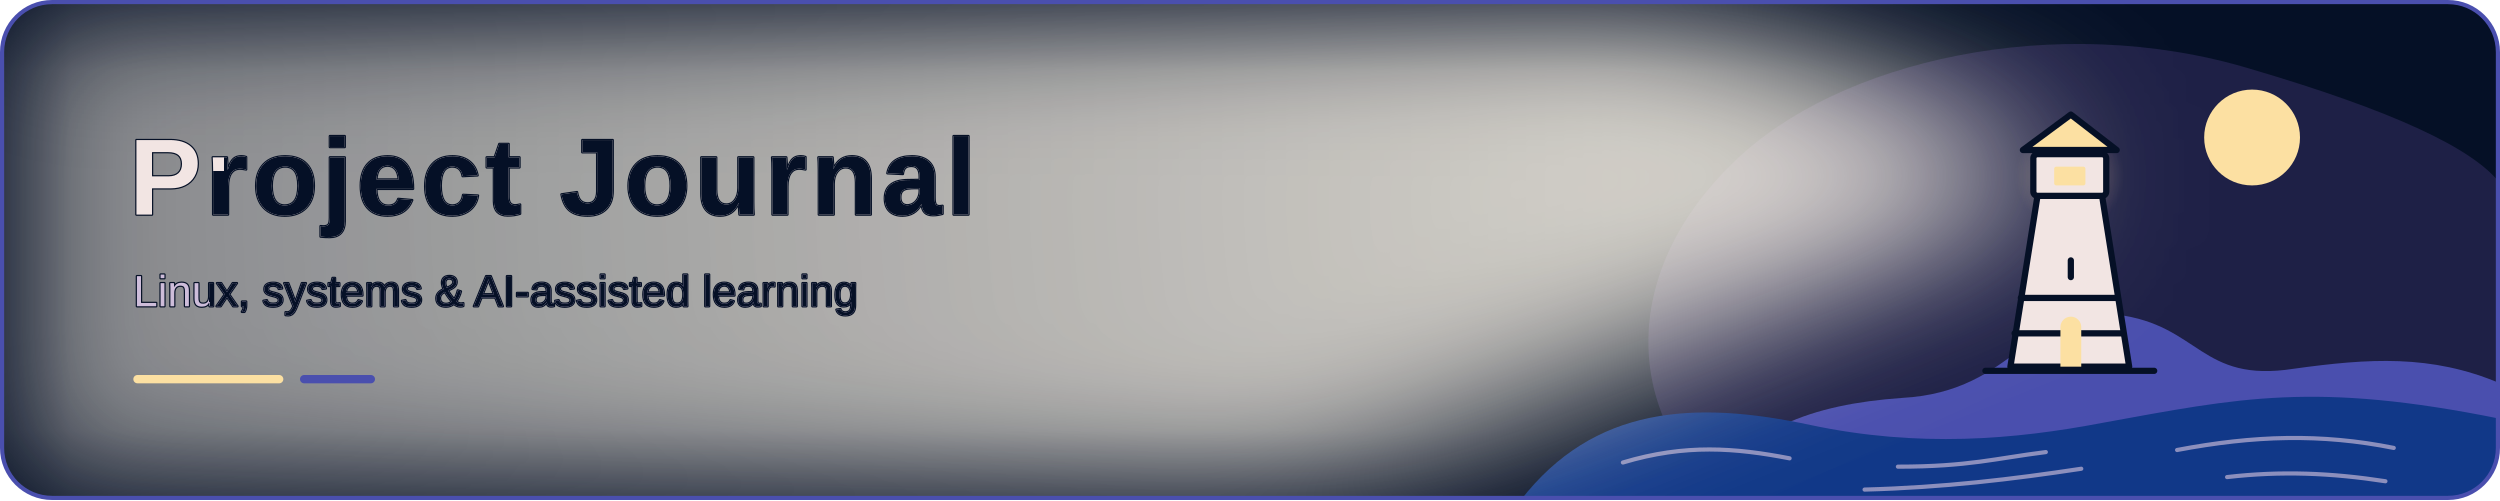
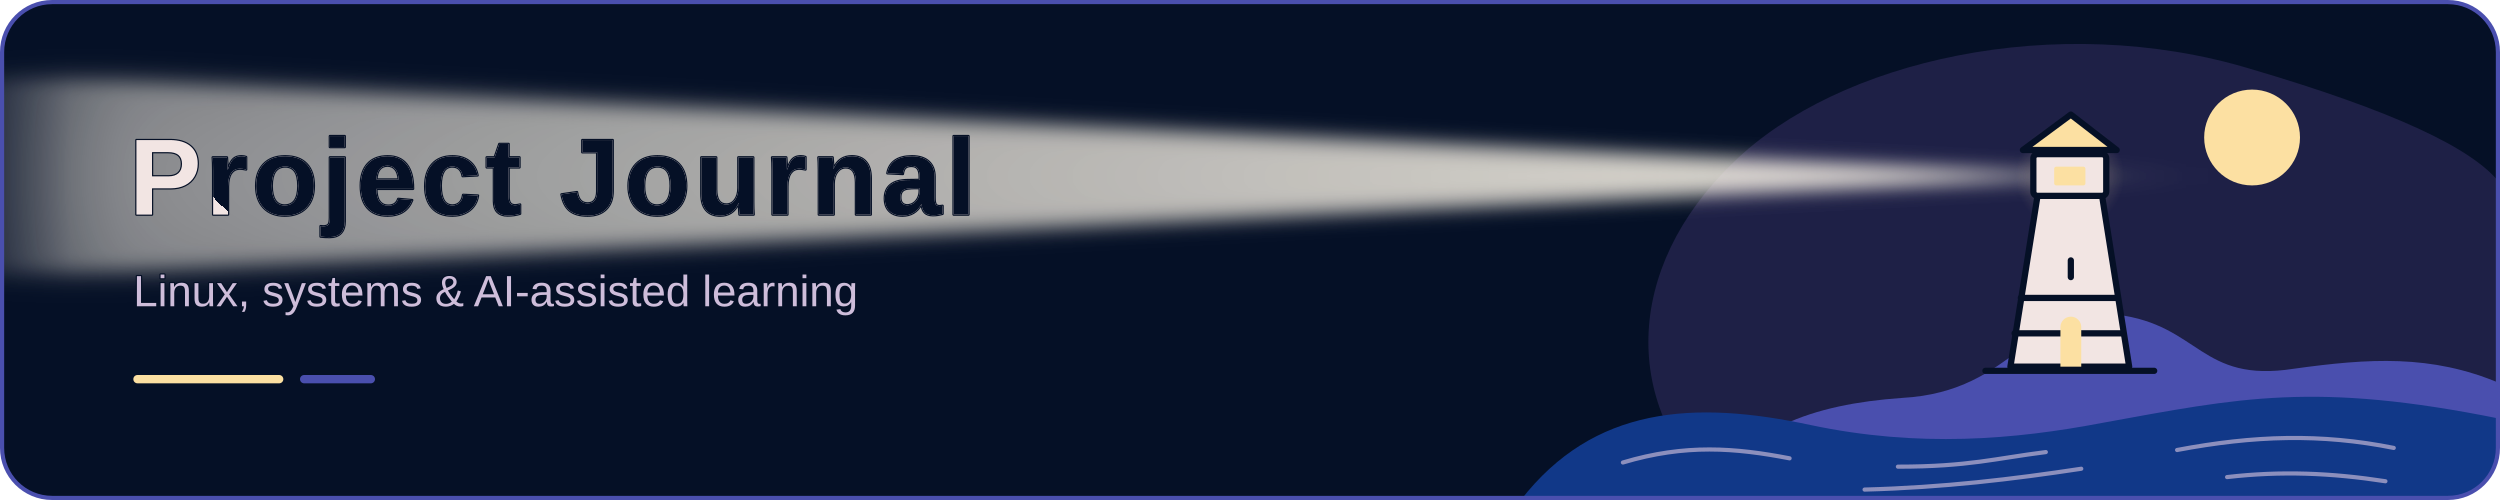
<svg xmlns="http://www.w3.org/2000/svg" width="1200" height="240" viewBox="0 0 1200 240" role="img" aria-labelledby="title description">
  <defs>
    <clipPath id="edge">
      <rect x="1" y="1" width="1198" height="238" rx="24" />
    </clipPath>
    <radialGradient id="beam-strength" gradientUnits="userSpaceOnUse" cx="993.5" cy="84.5" r="1800">
      <stop offset="0" stop-color="white" stop-opacity=".86" />
      <stop offset=".18" stop-color="white" stop-opacity=".72" />
      <stop offset=".5" stop-color="white" stop-opacity=".5" />
      <stop offset=".76" stop-color="white" stop-opacity=".24" />
      <stop offset=".95" stop-color="white" stop-opacity="0" />
    </radialGradient>
    <radialGradient id="beam-atmosphere" gradientUnits="userSpaceOnUse" cx="993.5" cy="84.5" r="1800">
      <stop offset="0" stop-color="white" stop-opacity=".9" />
      <stop offset=".18" stop-color="white" stop-opacity=".72" />
      <stop offset=".5" stop-color="white" stop-opacity=".36" />
      <stop offset=".74" stop-color="white" stop-opacity=".08" />
      <stop offset=".9" stop-color="white" stop-opacity="0" />
      <stop offset="1" stop-color="white" stop-opacity="0" />
    </radialGradient>
    <filter id="beam-soften" x="-10%" y="-15%" width="120%" height="130%" color-interpolation-filters="sRGB">
      <feGaussianBlur stdDeviation="36" />
    </filter>
    <filter id="ink-threshold" filterUnits="userSpaceOnUse" x="0" y="0" width="1200" height="240" color-interpolation-filters="sRGB">
      <feComponentTransfer>
        <feFuncA type="discrete" tableValues="0 1" />
      </feComponentTransfer>
    </filter>
-     <g id="lighthouse-field">
-       <g class="beam-rotor">
-         <path d="M993.5 84.5L-675.431 -589.792A1800 1800 0 0 0 -675.431 758.792Z" fill="url(#beam-strength)" filter="url(#beam-soften)" />
-       </g>
+     <g id="lighthouse-field" transform="translate(993.5 84.5) scale(1 0.12) translate(-993.5 -84.5)">
+       <path d="M993.5 84.5L-675.431 -589.792A1800 1800 0 0 0 -675.431 758.792Z" fill="url(#beam-strength)" filter="url(#beam-soften)" />
    </g>
    <mask id="lighthouse-light" maskUnits="userSpaceOnUse" maskContentUnits="userSpaceOnUse" x="0" y="0" width="1200" height="240" style="mask-type:alpha">
      <use href="#lighthouse-field" />
    </mask>
    <mask id="lighthouse-sweep" maskUnits="userSpaceOnUse" maskContentUnits="userSpaceOnUse" x="0" y="0" width="1200" height="240" style="mask-type:alpha">
      <use href="#lighthouse-field" filter="url(#ink-threshold)" />
    </mask>
    <mask id="lighthouse-glow" maskUnits="userSpaceOnUse" maskContentUnits="userSpaceOnUse" x="0" y="0" width="1200" height="240" style="mask-type:alpha">
-       <g class="beam-rotor">
+       <g transform="translate(993.5 84.5) scale(1 0.12) translate(-993.5 -84.5)">
        <path d="M993.5 84.5L-637.854 -676.213A1800 1800 0 0 0 -637.854 845.213Z" fill="url(#beam-atmosphere)" filter="url(#beam-soften)" />
      </g>
    </mask>
    <radialGradient id="lantern-halo">
      <stop offset="0" stop-color="#fce0a2" stop-opacity=".38" />
      <stop offset="1" stop-color="#fce0a2" stop-opacity="0" />
    </radialGradient>
  </defs>
  <style>
    .sky{fill:#051026}.wash{fill:#1e2046}.coast{fill:#4a4fae}.ocean{fill:#113888}.sun{fill:#fce0a2}.tower{fill:#f2e5e3}.roof{fill:#fce0a2}.window{fill:#fce0a2}.ink{fill:#f2e5e3}.muted{fill:#cebdda}.accent{fill:#fce0a2}.gold{fill:#4a4fae}.line{fill:none;stroke:#051026;stroke-width:3;stroke-linecap:round;stroke-linejoin:round}.wave{fill:none;stroke:#cebdda;stroke-width:2;stroke-linecap:round;opacity:.65}.border{fill:none;stroke:#4a4fae;stroke-width:2}
-     .beam-rotor{transform-box:view-box;transform-origin:993.5px 84.5px;animation:beacon-orbit 16s linear infinite,beacon-depth 16s linear infinite}
    .beam-light{fill:#fff9ed}
    .beam-halo{fill:#fff1d7;opacity:0.28}
    .ink,.muted{stroke:#051026;stroke-width:1.15;stroke-linejoin:round;paint-order:stroke fill}
    .beam-ink{fill:#051026;stroke:none}
-     @keyframes beacon-orbit{0%{transform:scale(1,0.12)}3.125%{transform:scale(0.980785,0.135217)}6.25%{transform:scale(0.92388,0.149849)}9.375%{transform:scale(0.83147,0.163334)}12.5%{transform:scale(0.707107,0.175154)}15.625%{transform:scale(0.55557,0.184855)}18.75%{transform:scale(0.382683,0.192063)}21.306%{transform:scale(0.23,0.195909)}21.875%{transform:scale(0.19509,0.196501)}25%{transform:scale(0,0.198)}28.125%{transform:scale(-0.19509,0.196501)}31.25%{transform:scale(-0.382683,0.192063)}34.375%{transform:scale(-0.55557,0.184855)}37.5%{transform:scale(-0.707107,0.175154)}40.625%{transform:scale(-0.83147,0.163334)}43.75%{transform:scale(-0.92388,0.149849)}46.875%{transform:scale(-0.980785,0.135217)}50%{transform:scale(-1,0.12)}53.125%{transform:scale(-0.980785,0.12)}56.25%{transform:scale(-0.92388,0.12)}59.375%{transform:scale(-0.83147,0.12)}62.5%{transform:scale(-0.707107,0.12)}65.625%{transform:scale(-0.55557,0.12)}66.667%{transform:scale(-0.5,0.12)}68.75%{transform:scale(-0.382683,0.12)}71.875%{transform:scale(-0.19509,0.12)}75%{transform:scale(0,0.12)}78.125%{transform:scale(0.19509,0.12)}78.694%{transform:scale(0.23,0.12)}81.25%{transform:scale(0.382683,0.12)}84.375%{transform:scale(0.55557,0.12)}87.5%{transform:scale(0.707107,0.12)}90.625%{transform:scale(0.83147,0.12)}93.75%{transform:scale(0.92388,0.12)}96.875%{transform:scale(0.980785,0.12)}100%{transform:scale(1,0.12)}}
-     @keyframes beacon-depth{0%{opacity:1}3.125%{opacity:0.998}6.25%{opacity:0.973}9.375%{opacity:0.877}12.5%{opacity:0.676}15.625%{opacity:0.385}18.75%{opacity:0.102}21.306%{opacity:0}21.875%{opacity:0}25%{opacity:0}28.125%{opacity:1}31.25%{opacity:1}34.375%{opacity:1}37.5%{opacity:1}40.625%{opacity:1}43.75%{opacity:1}46.875%{opacity:1}50%{opacity:1}53.125%{opacity:0.812}56.25%{opacity:0.625}59.375%{opacity:0.438}62.5%{opacity:0.25}65.625%{opacity:0.062}66.667%{opacity:0}68.75%{opacity:0}71.875%{opacity:0}75%{opacity:0}78.125%{opacity:0}78.694%{opacity:0}81.25%{opacity:0.102}84.375%{opacity:0.385}87.5%{opacity:0.676}90.625%{opacity:0.877}93.75%{opacity:0.973}96.875%{opacity:0.998}100%{opacity:1}}
-     @media(prefers-reduced-motion:reduce){.beam-rotor{animation:none}.beam-layer{display:none}}
  </style>
  <g clip-path="url(#edge)">
    <rect class="sky" width="1200" height="240" />
    <g aria-hidden="true">
      <path class="wash" d="M827 240c-49-44-48-111 5-162 50-49 155-73 248-45 68 20 107 38 120 55v152Z" />
      <circle class="sun" cx="1081" cy="66" r="23" />
      <path class="coast" d="M817 240c19-34 53-46 96-49 55-3 61-45 103-40 40 5 40 33 85 26 36-5 66-7 99 7v56Z" />
      <path class="ocean" d="M730 240c35-45 83-48 139-36 52 11 98 7 140-1 66-12 102-20 191-2v39Z" />
      <path class="wave" d="M779 222c30-9 54-7 80-2m52 4c34 0 47-4 71-7m63-1c37-7 69-8 104-1" />
      <path class="wave" d="M895 235c38-1 71-5 104-10m70 4c26-3 50-2 76 2" />
-       <rect class="beam-halo beam-layer" width="1200" height="240" mask="url(#lighthouse-glow)" />
-       <rect class="beam-light beam-layer" width="1200" height="240" mask="url(#lighthouse-light)" />
+       <rect class="beam-halo" width="1200" height="240" mask="url(#lighthouse-glow)" />
+       <rect class="beam-light" width="1200" height="240" mask="url(#lighthouse-light)" />
      <circle cx="993.5" cy="84.5" r="26" fill="url(#lantern-halo)" />
      <path class="tower" d="m978 94-13 82h57l-13-82Z" />
      <path class="line" d="m978 94-13 82h57l-13-82Z" />
      <rect class="tower" x="976" y="74" width="35" height="20" rx="2" />
      <rect class="line" x="976" y="74" width="35" height="20" rx="2" />
      <path class="roof" d="m971 72 23-17 22 17Z" />
      <path class="line" d="m971 72 23-17 22 17Z" />
      <rect class="window" x="986" y="80" width="15" height="9" rx="1" />
      <path class="line" d="M970 143h46m-49 17h52m-25-35v8" />
      <path class="roof" d="M989 176v-19a5 5 0 0 1 10 0v19Z" />
      <path class="line" d="M953 178h81" />
      <rect class="accent" x="64" y="180" width="72" height="4" rx="2" />
      <rect class="gold" x="144" y="180" width="36" height="4" rx="2" />
    </g>
    <g font-family="Segoe UI, Arial, sans-serif">
      <text class="ink" x="62" y="103" font-size="52" font-weight="700" letter-spacing="2">Project Journal</text>
      <text class="muted" x="64" y="147" font-size="21" font-weight="400">Linux, systems &amp; AI-assisted learning</text>
    </g>
-     <g class="beam-layer" font-family="Segoe UI, Arial, sans-serif" mask="url(#lighthouse-sweep)" aria-hidden="true">
+     <g font-family="Segoe UI, Arial, sans-serif" mask="url(#lighthouse-sweep)" aria-hidden="true">
      <text class="beam-ink" x="62" y="103" font-size="52" font-weight="700" letter-spacing="2">Project Journal</text>
      <text class="beam-ink" x="64" y="147" font-size="21" font-weight="400">Linux, systems &amp; AI-assisted learning</text>
    </g>
  </g>
  <rect class="border" x="1" y="1" width="1198" height="238" rx="24" />
</svg>
